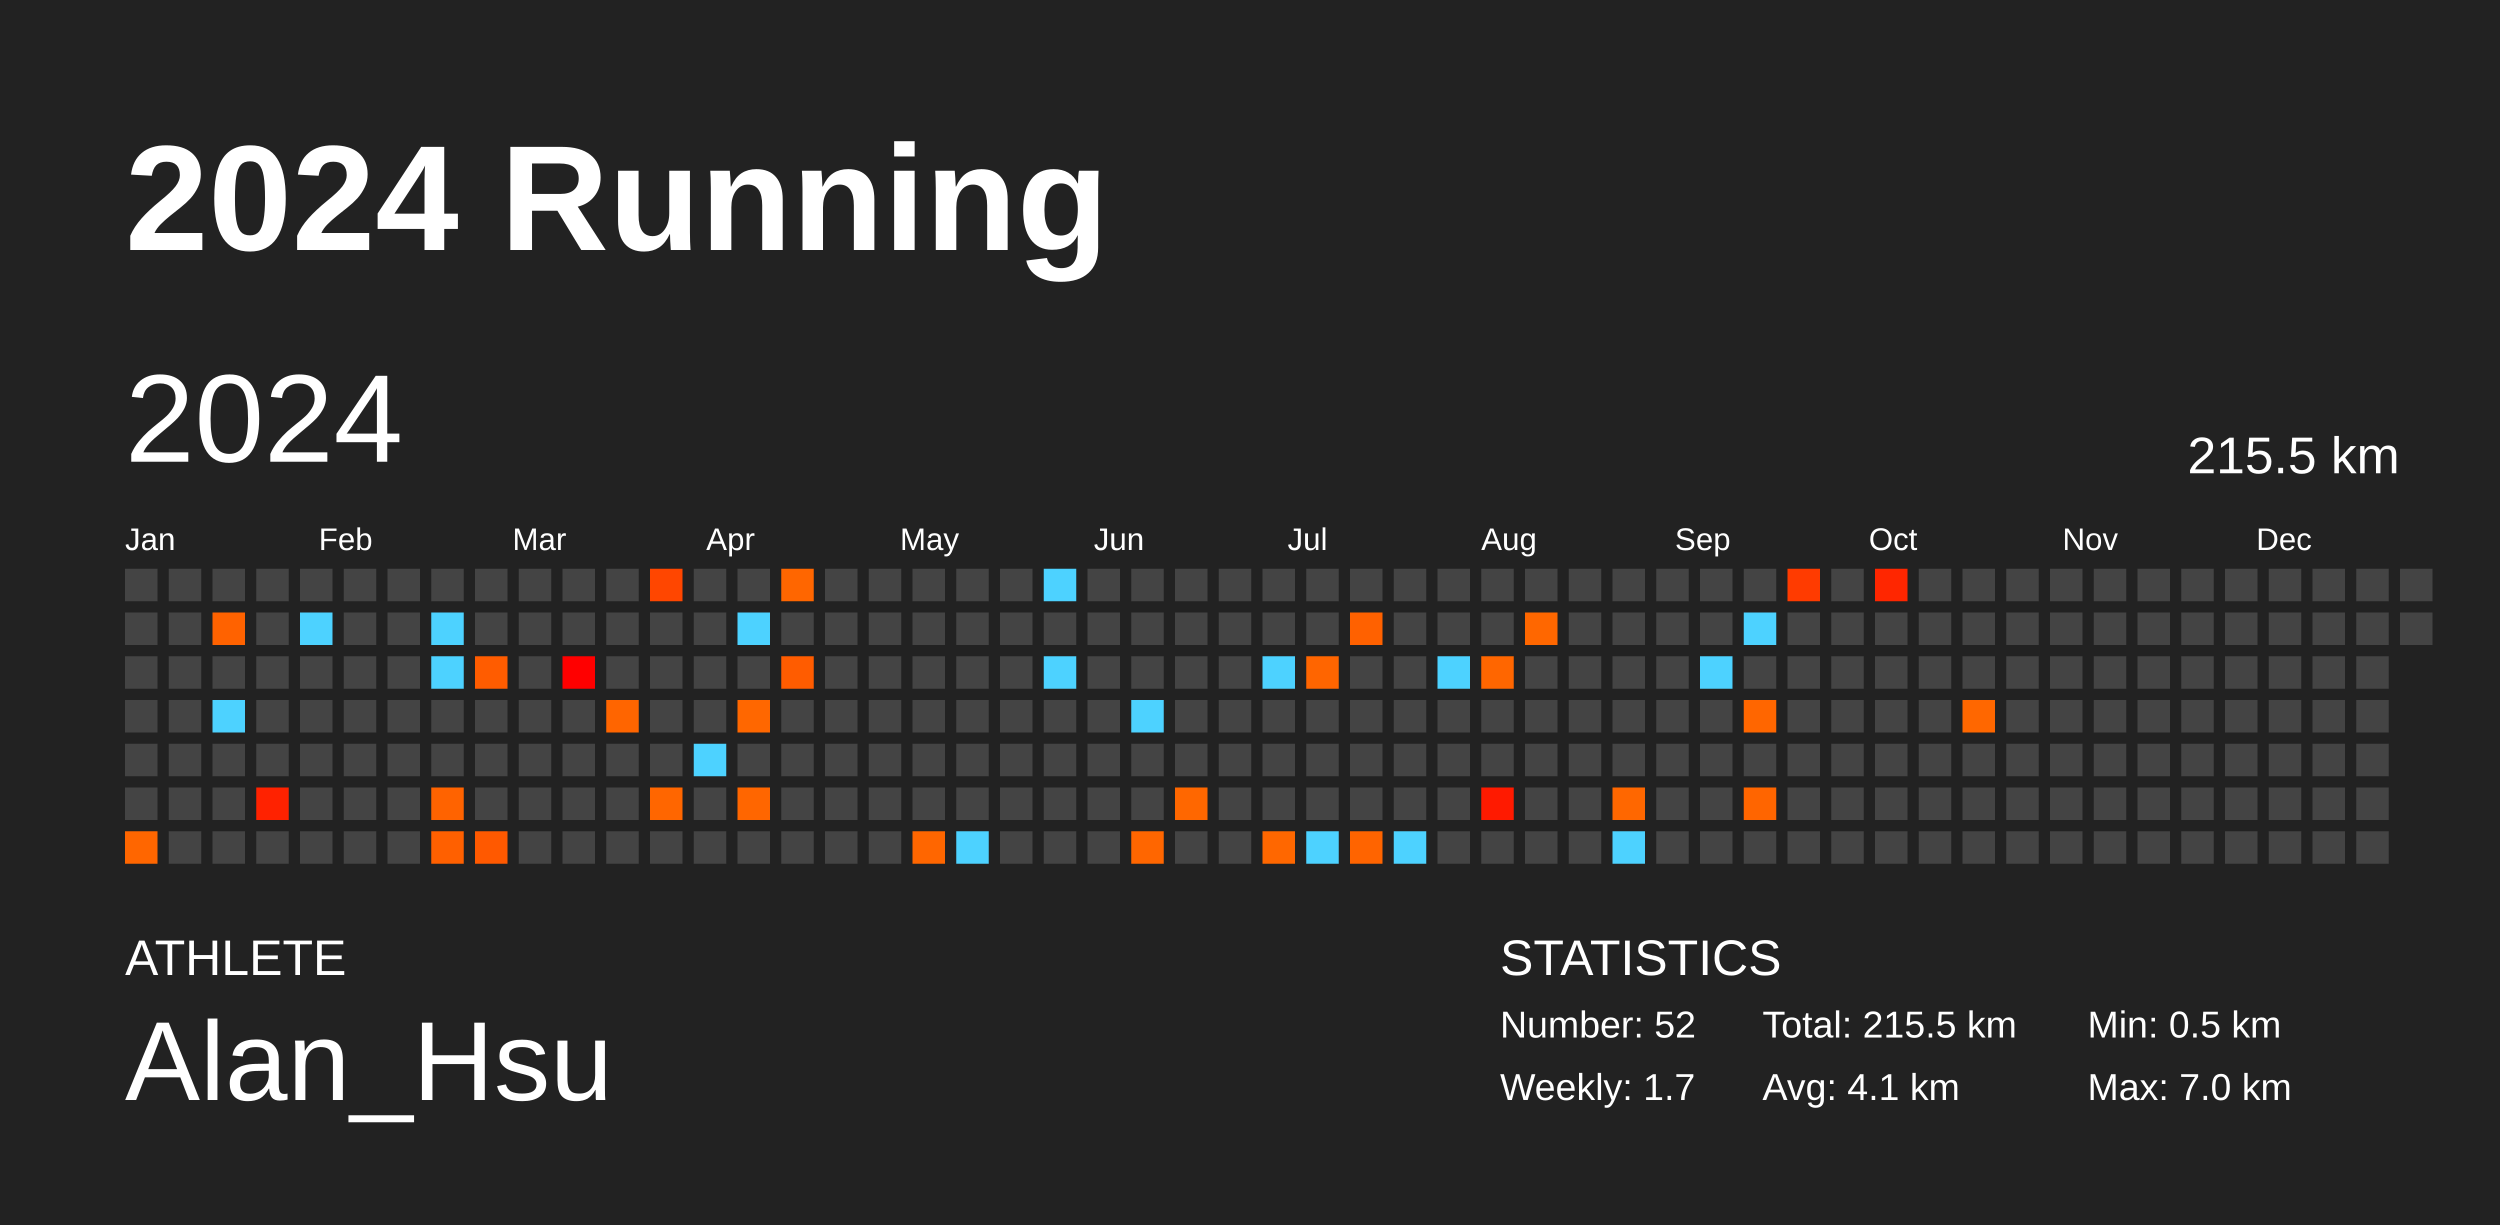
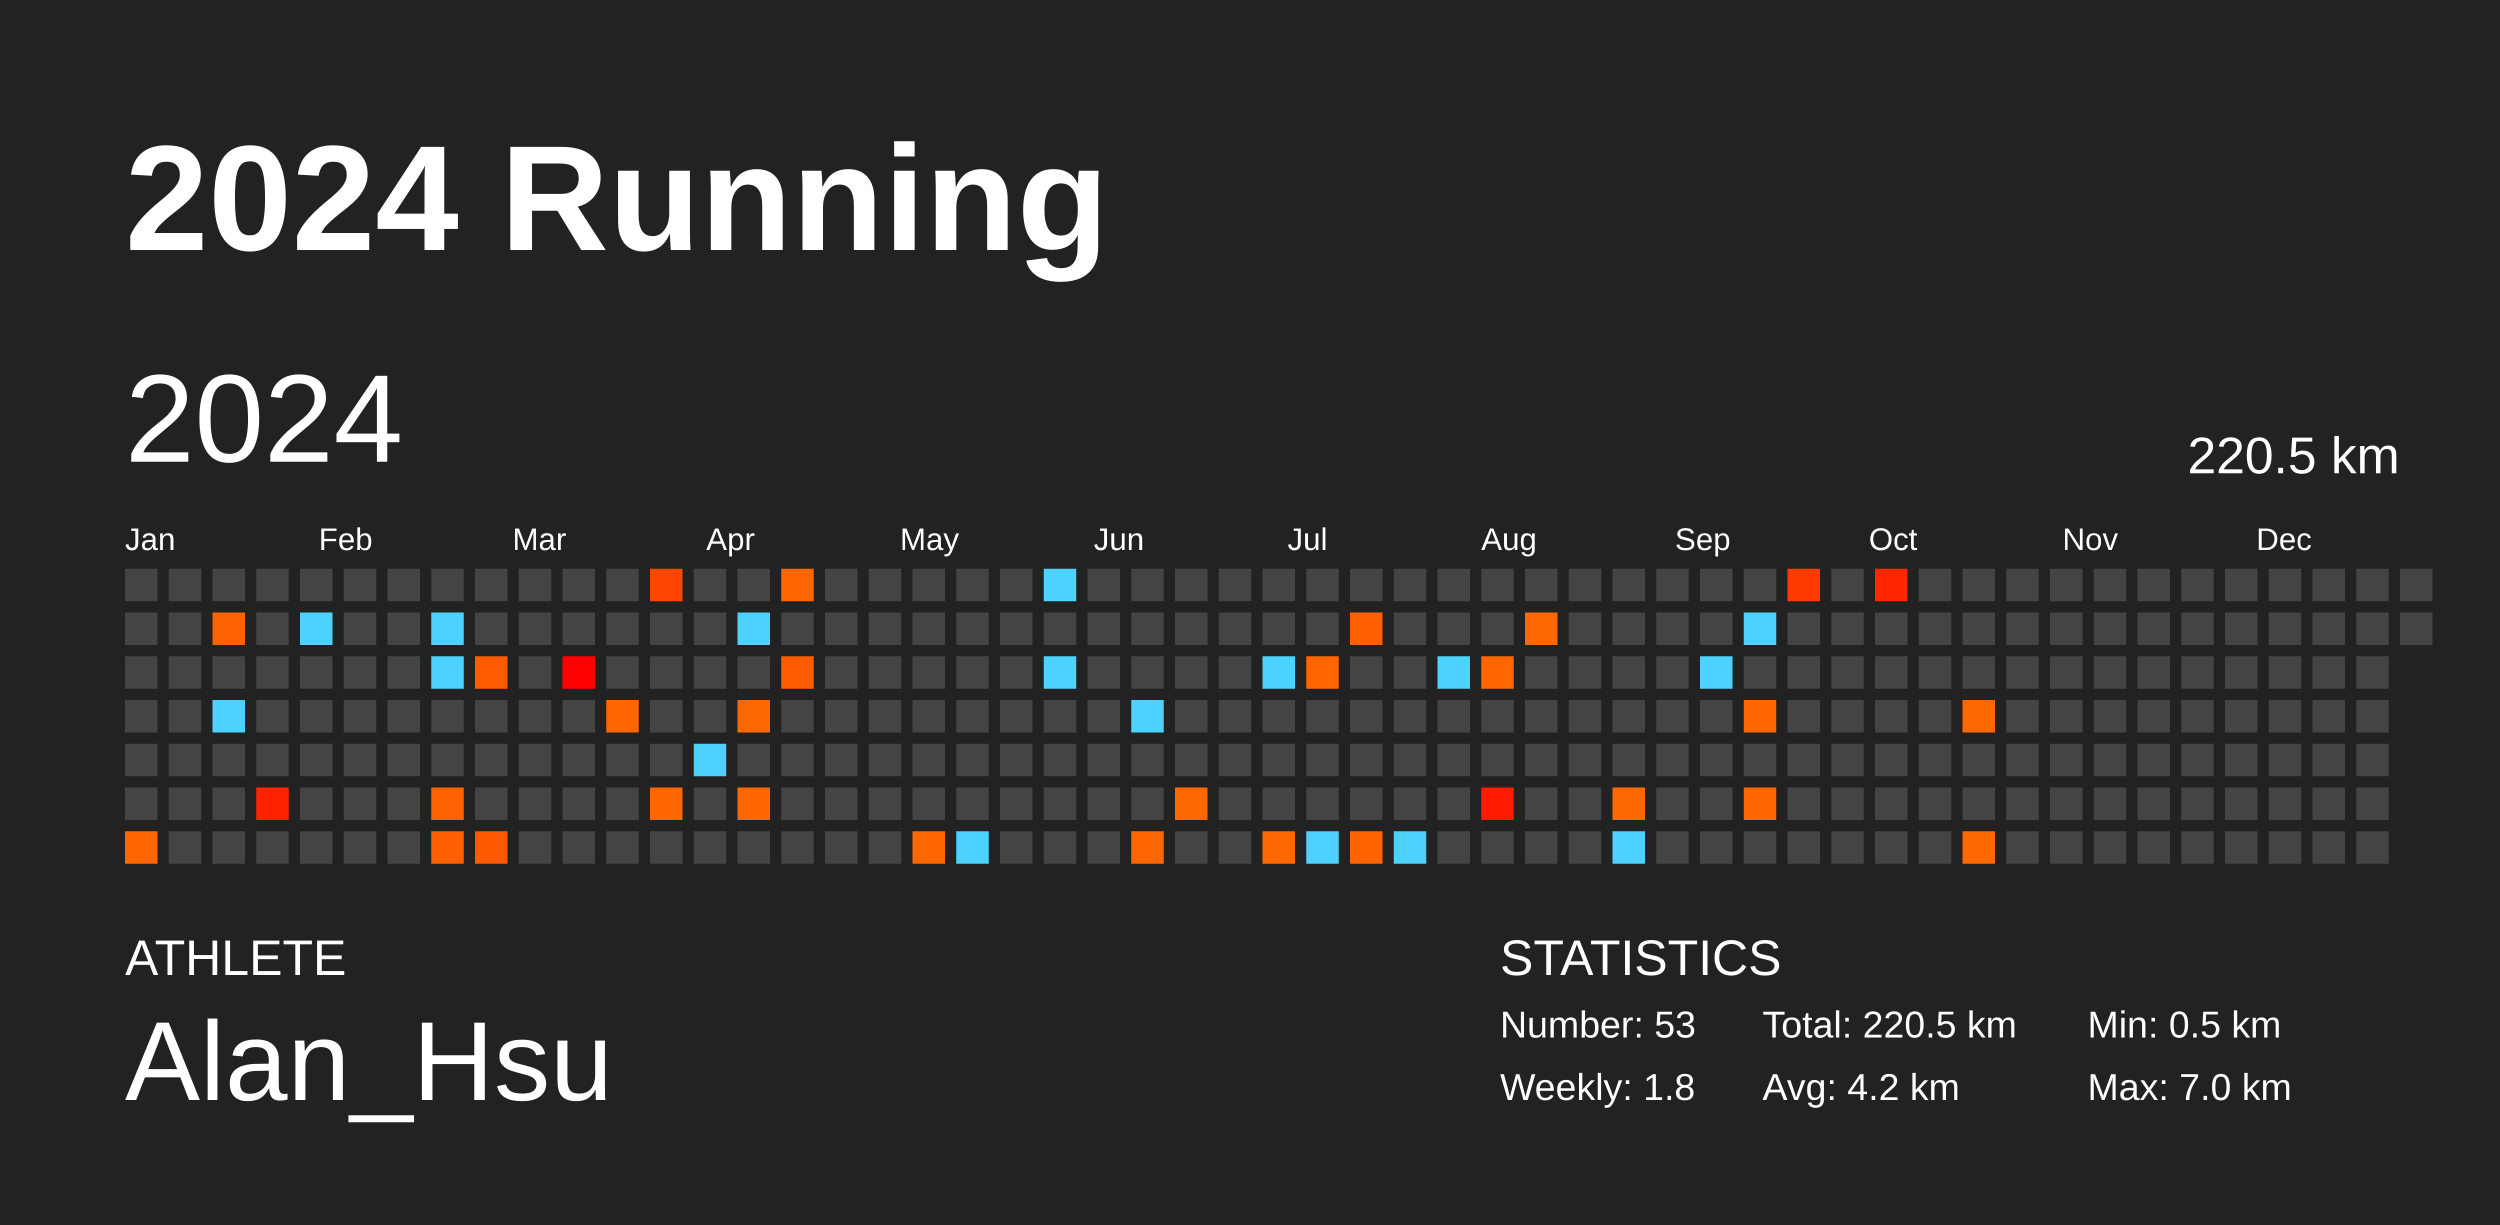
<svg xmlns="http://www.w3.org/2000/svg" baseProfile="full" height="98mm" version="1.1" viewBox="0,0,200,98" width="200mm">
  <defs />
  <rect fill="#222222" height="98" width="200" x="0" y="0" />
  <text fill="#FFFFFF" style="font-size:12px; font-family:Arial; font-weight:bold;" x="10" y="20">2024 Running</text>
  <text fill="#FFFFFF" style="font-size:4px; font-family:Arial" x="10" y="78">ATHLETE</text>
  <text fill="#FFFFFF" style="font-size:9px; font-family:Arial" x="10" y="88">Alan_Hsu</text>
  <text fill="#FFFFFF" style="font-size:4px; font-family:Arial" x="120" y="78">STATISTICS</text>
-   <text fill="#FFFFFF" style="font-size:3px; font-family:Arial" x="120" y="83">Number: 52</text>
-   <text fill="#FFFFFF" style="font-size:3px; font-family:Arial" x="120" y="88">Weekly: 1.7</text>
-   <text fill="#FFFFFF" style="font-size:3px; font-family:Arial" x="141" y="83">Total: 215.5 km</text>
-   <text fill="#FFFFFF" style="font-size:3px; font-family:Arial" x="141" y="88">Avg: 4.1 km</text>
+   <text fill="#FFFFFF" style="font-size:3px; font-family:Arial" x="120" y="83">Number: 53</text>
+   <text fill="#FFFFFF" style="font-size:3px; font-family:Arial" x="120" y="88">Weekly: 1.8</text>
+   <text fill="#FFFFFF" style="font-size:3px; font-family:Arial" x="141" y="83">Total: 220.5 km</text>
+   <text fill="#FFFFFF" style="font-size:3px; font-family:Arial" x="141" y="88">Avg: 4.2 km</text>
  <text fill="#FFFFFF" style="font-size:3px; font-family:Arial" x="167" y="83">Min: 0.5 km</text>
  <text fill="#FFFFFF" style="font-size:3px; font-family:Arial" x="167" y="88">Max: 7.0 km</text>
  <text dominant-baseline="hanging" fill="#FFFFFF" style="font-size:10.0px; font-family:Arial;" x="10" y="30">2024</text>
-   <text dominant-baseline="hanging" fill="#FFFFFF" style="font-size:4.125px; font-family:Arial;" x="175" y="35">215.5 km</text>
+   <text dominant-baseline="hanging" fill="#FFFFFF" style="font-size:4.125px; font-family:Arial;" x="175" y="35">220.5 km</text>
  <text fill="#FFFFFF" style="font-size:2.5px; font-family:Arial" x="10.0" y="44">Jan</text>
  <text fill="#FFFFFF" style="font-size:2.5px; font-family:Arial" x="25.5" y="44">Feb</text>
  <text fill="#FFFFFF" style="font-size:2.5px; font-family:Arial" x="41.0" y="44">Mar</text>
  <text fill="#FFFFFF" style="font-size:2.5px; font-family:Arial" x="56.5" y="44">Apr</text>
  <text fill="#FFFFFF" style="font-size:2.5px; font-family:Arial" x="72.0" y="44">May</text>
  <text fill="#FFFFFF" style="font-size:2.5px; font-family:Arial" x="87.5" y="44">Jun</text>
  <text fill="#FFFFFF" style="font-size:2.5px; font-family:Arial" x="103.0" y="44">Jul</text>
  <text fill="#FFFFFF" style="font-size:2.5px; font-family:Arial" x="118.5" y="44">Aug</text>
  <text fill="#FFFFFF" style="font-size:2.5px; font-family:Arial" x="134.0" y="44">Sep</text>
  <text fill="#FFFFFF" style="font-size:2.5px; font-family:Arial" x="149.5" y="44">Oct</text>
  <text fill="#FFFFFF" style="font-size:2.5px; font-family:Arial" x="165.0" y="44">Nov</text>
  <text fill="#FFFFFF" style="font-size:2.5px; font-family:Arial" x="180.5" y="44">Dec</text>
  <rect fill="#444444" height="2.6" width="2.6" x="10.0" y="45.5" />
  <rect fill="#444444" height="2.6" width="2.6" x="10.0" y="49.0" />
  <rect fill="#444444" height="2.6" width="2.6" x="10.0" y="52.5" />
  <rect fill="#444444" height="2.6" width="2.6" x="10.0" y="56.0" />
  <rect fill="#444444" height="2.6" width="2.6" x="10.0" y="59.5" />
  <rect fill="#444444" height="2.6" width="2.6" x="10.0" y="63.0" />
  <rect fill="#ff6600" height="2.6" width="2.6" x="10.0" y="66.5" />
  <rect fill="#444444" height="2.6" width="2.6" x="13.5" y="45.5" />
  <rect fill="#444444" height="2.6" width="2.6" x="13.5" y="49.0" />
  <rect fill="#444444" height="2.6" width="2.6" x="13.5" y="52.5" />
  <rect fill="#444444" height="2.6" width="2.6" x="13.5" y="56.0" />
  <rect fill="#444444" height="2.6" width="2.6" x="13.5" y="59.5" />
  <rect fill="#444444" height="2.6" width="2.6" x="13.5" y="63.0" />
  <rect fill="#444444" height="2.6" width="2.6" x="13.5" y="66.5" />
  <rect fill="#444444" height="2.6" width="2.6" x="17.0" y="45.5" />
  <rect fill="#ff6200" height="2.6" width="2.6" x="17.0" y="49.0" />
  <rect fill="#444444" height="2.6" width="2.6" x="17.0" y="52.5" />
  <rect fill="#4dd2ff" height="2.6" width="2.6" x="17.0" y="56.0" />
  <rect fill="#444444" height="2.6" width="2.6" x="17.0" y="59.5" />
  <rect fill="#444444" height="2.6" width="2.6" x="17.0" y="63.0" />
  <rect fill="#444444" height="2.6" width="2.6" x="17.0" y="66.5" />
  <rect fill="#444444" height="2.6" width="2.6" x="20.5" y="45.5" />
  <rect fill="#444444" height="2.6" width="2.6" x="20.5" y="49.0" />
  <rect fill="#444444" height="2.6" width="2.6" x="20.5" y="52.5" />
  <rect fill="#444444" height="2.6" width="2.6" x="20.5" y="56.0" />
  <rect fill="#444444" height="2.6" width="2.6" x="20.5" y="59.5" />
  <rect fill="#ff2200" height="2.6" width="2.6" x="20.5" y="63.0" />
  <rect fill="#444444" height="2.6" width="2.6" x="20.5" y="66.5" />
  <rect fill="#444444" height="2.6" width="2.6" x="24.0" y="45.5" />
  <rect fill="#4dd2ff" height="2.6" width="2.6" x="24.0" y="49.0" />
  <rect fill="#444444" height="2.6" width="2.6" x="24.0" y="52.5" />
  <rect fill="#444444" height="2.6" width="2.6" x="24.0" y="56.0" />
  <rect fill="#444444" height="2.6" width="2.6" x="24.0" y="59.5" />
  <rect fill="#444444" height="2.6" width="2.6" x="24.0" y="63.0" />
  <rect fill="#444444" height="2.6" width="2.6" x="24.0" y="66.5" />
  <rect fill="#444444" height="2.6" width="2.6" x="27.5" y="45.5" />
  <rect fill="#444444" height="2.6" width="2.6" x="27.5" y="49.0" />
  <rect fill="#444444" height="2.6" width="2.6" x="27.5" y="52.5" />
  <rect fill="#444444" height="2.6" width="2.6" x="27.5" y="56.0" />
  <rect fill="#444444" height="2.6" width="2.6" x="27.5" y="59.5" />
  <rect fill="#444444" height="2.6" width="2.6" x="27.5" y="63.0" />
  <rect fill="#444444" height="2.6" width="2.6" x="27.5" y="66.5" />
  <rect fill="#444444" height="2.6" width="2.6" x="31.0" y="45.5" />
  <rect fill="#444444" height="2.6" width="2.6" x="31.0" y="49.0" />
  <rect fill="#444444" height="2.6" width="2.6" x="31.0" y="52.5" />
  <rect fill="#444444" height="2.6" width="2.6" x="31.0" y="56.0" />
  <rect fill="#444444" height="2.6" width="2.6" x="31.0" y="59.5" />
  <rect fill="#444444" height="2.6" width="2.6" x="31.0" y="63.0" />
  <rect fill="#444444" height="2.6" width="2.6" x="31.0" y="66.5" />
  <rect fill="#444444" height="2.6" width="2.6" x="34.5" y="45.5" />
  <rect fill="#4dd2ff" height="2.6" width="2.6" x="34.5" y="49.0" />
  <rect fill="#4dd2ff" height="2.6" width="2.6" x="34.5" y="52.5" />
  <rect fill="#444444" height="2.6" width="2.6" x="34.5" y="56.0" />
  <rect fill="#444444" height="2.6" width="2.6" x="34.5" y="59.5" />
  <rect fill="#ff6300" height="2.6" width="2.6" x="34.5" y="63.0" />
  <rect fill="#ff6000" height="2.6" width="2.6" x="34.5" y="66.5" />
  <rect fill="#444444" height="2.6" width="2.6" x="38.0" y="45.5" />
  <rect fill="#444444" height="2.6" width="2.6" x="38.0" y="49.0" />
  <rect fill="#ff5c00" height="2.6" width="2.6" x="38.0" y="52.5" />
  <rect fill="#444444" height="2.6" width="2.6" x="38.0" y="56.0" />
  <rect fill="#444444" height="2.6" width="2.6" x="38.0" y="59.5" />
  <rect fill="#444444" height="2.6" width="2.6" x="38.0" y="63.0" />
  <rect fill="#ff5900" height="2.6" width="2.6" x="38.0" y="66.5" />
  <rect fill="#444444" height="2.6" width="2.6" x="41.5" y="45.5" />
  <rect fill="#444444" height="2.6" width="2.6" x="41.5" y="49.0" />
  <rect fill="#444444" height="2.6" width="2.6" x="41.5" y="52.5" />
  <rect fill="#444444" height="2.6" width="2.6" x="41.5" y="56.0" />
  <rect fill="#444444" height="2.6" width="2.6" x="41.5" y="59.5" />
  <rect fill="#444444" height="2.6" width="2.6" x="41.5" y="63.0" />
  <rect fill="#444444" height="2.6" width="2.6" x="41.5" y="66.5" />
  <rect fill="#444444" height="2.6" width="2.6" x="45.0" y="45.5" />
  <rect fill="#444444" height="2.6" width="2.6" x="45.0" y="49.0" />
  <rect fill="#ff0000" height="2.6" width="2.6" x="45.0" y="52.5" />
  <rect fill="#444444" height="2.6" width="2.6" x="45.0" y="56.0" />
  <rect fill="#444444" height="2.6" width="2.6" x="45.0" y="59.5" />
  <rect fill="#444444" height="2.6" width="2.6" x="45.0" y="63.0" />
  <rect fill="#444444" height="2.6" width="2.6" x="45.0" y="66.5" />
  <rect fill="#444444" height="2.6" width="2.6" x="48.5" y="45.5" />
  <rect fill="#444444" height="2.6" width="2.6" x="48.5" y="49.0" />
  <rect fill="#444444" height="2.6" width="2.6" x="48.5" y="52.5" />
  <rect fill="#ff6500" height="2.6" width="2.6" x="48.5" y="56.0" />
  <rect fill="#444444" height="2.6" width="2.6" x="48.5" y="59.5" />
  <rect fill="#444444" height="2.6" width="2.6" x="48.5" y="63.0" />
  <rect fill="#444444" height="2.6" width="2.6" x="48.5" y="66.5" />
  <rect fill="#ff4600" height="2.6" width="2.6" x="52.0" y="45.5" />
  <rect fill="#444444" height="2.6" width="2.6" x="52.0" y="49.0" />
  <rect fill="#444444" height="2.6" width="2.6" x="52.0" y="52.5" />
  <rect fill="#444444" height="2.6" width="2.6" x="52.0" y="56.0" />
  <rect fill="#444444" height="2.6" width="2.6" x="52.0" y="59.5" />
  <rect fill="#ff6600" height="2.6" width="2.6" x="52.0" y="63.0" />
  <rect fill="#444444" height="2.6" width="2.6" x="52.0" y="66.5" />
  <rect fill="#444444" height="2.6" width="2.6" x="55.5" y="45.5" />
  <rect fill="#444444" height="2.6" width="2.6" x="55.5" y="49.0" />
  <rect fill="#444444" height="2.6" width="2.6" x="55.5" y="52.5" />
  <rect fill="#444444" height="2.6" width="2.6" x="55.5" y="56.0" />
  <rect fill="#4dd2ff" height="2.6" width="2.6" x="55.5" y="59.5" />
  <rect fill="#444444" height="2.6" width="2.6" x="55.5" y="63.0" />
  <rect fill="#444444" height="2.6" width="2.6" x="55.5" y="66.5" />
  <rect fill="#444444" height="2.6" width="2.6" x="59.0" y="45.5" />
  <rect fill="#4dd2ff" height="2.6" width="2.6" x="59.0" y="49.0" />
  <rect fill="#444444" height="2.6" width="2.6" x="59.0" y="52.5" />
  <rect fill="#ff6700" height="2.6" width="2.6" x="59.0" y="56.0" />
  <rect fill="#444444" height="2.6" width="2.6" x="59.0" y="59.5" />
  <rect fill="#ff6600" height="2.6" width="2.6" x="59.0" y="63.0" />
  <rect fill="#444444" height="2.6" width="2.6" x="59.0" y="66.5" />
  <rect fill="#ff6600" height="2.6" width="2.6" x="62.5" y="45.5" />
  <rect fill="#444444" height="2.6" width="2.6" x="62.5" y="49.0" />
  <rect fill="#ff5c00" height="2.6" width="2.6" x="62.5" y="52.5" />
  <rect fill="#444444" height="2.6" width="2.6" x="62.5" y="56.0" />
  <rect fill="#444444" height="2.6" width="2.6" x="62.5" y="59.5" />
  <rect fill="#444444" height="2.6" width="2.6" x="62.5" y="63.0" />
  <rect fill="#444444" height="2.6" width="2.6" x="62.5" y="66.5" />
  <rect fill="#444444" height="2.6" width="2.6" x="66.0" y="45.5" />
  <rect fill="#444444" height="2.6" width="2.6" x="66.0" y="49.0" />
  <rect fill="#444444" height="2.6" width="2.6" x="66.0" y="52.5" />
  <rect fill="#444444" height="2.6" width="2.6" x="66.0" y="56.0" />
  <rect fill="#444444" height="2.6" width="2.6" x="66.0" y="59.5" />
  <rect fill="#444444" height="2.6" width="2.6" x="66.0" y="63.0" />
  <rect fill="#444444" height="2.6" width="2.6" x="66.0" y="66.5" />
  <rect fill="#444444" height="2.6" width="2.6" x="69.5" y="45.5" />
  <rect fill="#444444" height="2.6" width="2.6" x="69.5" y="49.0" />
  <rect fill="#444444" height="2.6" width="2.6" x="69.5" y="52.5" />
  <rect fill="#444444" height="2.6" width="2.6" x="69.5" y="56.0" />
  <rect fill="#444444" height="2.6" width="2.6" x="69.5" y="59.5" />
  <rect fill="#444444" height="2.6" width="2.6" x="69.5" y="63.0" />
  <rect fill="#444444" height="2.6" width="2.6" x="69.5" y="66.5" />
  <rect fill="#444444" height="2.6" width="2.6" x="73.0" y="45.5" />
  <rect fill="#444444" height="2.6" width="2.6" x="73.0" y="49.0" />
  <rect fill="#444444" height="2.6" width="2.6" x="73.0" y="52.5" />
  <rect fill="#444444" height="2.6" width="2.6" x="73.0" y="56.0" />
  <rect fill="#444444" height="2.6" width="2.6" x="73.0" y="59.5" />
  <rect fill="#444444" height="2.6" width="2.6" x="73.0" y="63.0" />
  <rect fill="#ff6600" height="2.6" width="2.6" x="73.0" y="66.5" />
  <rect fill="#444444" height="2.6" width="2.6" x="76.5" y="45.5" />
  <rect fill="#444444" height="2.6" width="2.6" x="76.5" y="49.0" />
  <rect fill="#444444" height="2.6" width="2.6" x="76.5" y="52.5" />
  <rect fill="#444444" height="2.6" width="2.6" x="76.5" y="56.0" />
  <rect fill="#444444" height="2.6" width="2.6" x="76.5" y="59.5" />
  <rect fill="#444444" height="2.6" width="2.6" x="76.5" y="63.0" />
  <rect fill="#4dd2ff" height="2.6" width="2.6" x="76.5" y="66.5" />
  <rect fill="#444444" height="2.6" width="2.6" x="80.0" y="45.5" />
  <rect fill="#444444" height="2.6" width="2.6" x="80.0" y="49.0" />
  <rect fill="#444444" height="2.6" width="2.6" x="80.0" y="52.5" />
  <rect fill="#444444" height="2.6" width="2.6" x="80.0" y="56.0" />
  <rect fill="#444444" height="2.6" width="2.6" x="80.0" y="59.5" />
  <rect fill="#444444" height="2.6" width="2.6" x="80.0" y="63.0" />
  <rect fill="#444444" height="2.6" width="2.6" x="80.0" y="66.5" />
  <rect fill="#4dd2ff" height="2.6" width="2.6" x="83.5" y="45.5" />
  <rect fill="#444444" height="2.6" width="2.6" x="83.5" y="49.0" />
  <rect fill="#4dd2ff" height="2.6" width="2.6" x="83.5" y="52.5" />
  <rect fill="#444444" height="2.6" width="2.6" x="83.5" y="56.0" />
  <rect fill="#444444" height="2.6" width="2.6" x="83.5" y="59.5" />
  <rect fill="#444444" height="2.6" width="2.6" x="83.5" y="63.0" />
  <rect fill="#444444" height="2.6" width="2.6" x="83.5" y="66.5" />
  <rect fill="#444444" height="2.6" width="2.6" x="87.0" y="45.5" />
  <rect fill="#444444" height="2.6" width="2.6" x="87.0" y="49.0" />
  <rect fill="#444444" height="2.6" width="2.6" x="87.0" y="52.5" />
  <rect fill="#444444" height="2.6" width="2.6" x="87.0" y="56.0" />
  <rect fill="#444444" height="2.6" width="2.6" x="87.0" y="59.5" />
  <rect fill="#444444" height="2.6" width="2.6" x="87.0" y="63.0" />
  <rect fill="#444444" height="2.6" width="2.6" x="87.0" y="66.5" />
  <rect fill="#444444" height="2.6" width="2.6" x="90.5" y="45.5" />
  <rect fill="#444444" height="2.6" width="2.6" x="90.5" y="49.0" />
  <rect fill="#444444" height="2.6" width="2.6" x="90.5" y="52.5" />
  <rect fill="#4dd2ff" height="2.6" width="2.6" x="90.5" y="56.0" />
  <rect fill="#444444" height="2.6" width="2.6" x="90.5" y="59.5" />
  <rect fill="#444444" height="2.6" width="2.6" x="90.5" y="63.0" />
  <rect fill="#ff6600" height="2.6" width="2.6" x="90.5" y="66.5" />
  <rect fill="#444444" height="2.6" width="2.6" x="94.0" y="45.5" />
  <rect fill="#444444" height="2.6" width="2.6" x="94.0" y="49.0" />
  <rect fill="#444444" height="2.6" width="2.6" x="94.0" y="52.5" />
  <rect fill="#444444" height="2.6" width="2.6" x="94.0" y="56.0" />
  <rect fill="#444444" height="2.6" width="2.6" x="94.0" y="59.5" />
  <rect fill="#ff6700" height="2.6" width="2.6" x="94.0" y="63.0" />
  <rect fill="#444444" height="2.6" width="2.6" x="94.0" y="66.5" />
  <rect fill="#444444" height="2.6" width="2.6" x="97.5" y="45.5" />
  <rect fill="#444444" height="2.6" width="2.6" x="97.5" y="49.0" />
  <rect fill="#444444" height="2.6" width="2.6" x="97.5" y="52.5" />
  <rect fill="#444444" height="2.6" width="2.6" x="97.5" y="56.0" />
  <rect fill="#444444" height="2.6" width="2.6" x="97.5" y="59.5" />
  <rect fill="#444444" height="2.6" width="2.6" x="97.5" y="63.0" />
  <rect fill="#444444" height="2.6" width="2.6" x="97.5" y="66.5" />
  <rect fill="#444444" height="2.6" width="2.6" x="101.0" y="45.5" />
  <rect fill="#444444" height="2.6" width="2.6" x="101.0" y="49.0" />
  <rect fill="#4dd2ff" height="2.6" width="2.6" x="101.0" y="52.5" />
  <rect fill="#444444" height="2.6" width="2.6" x="101.0" y="56.0" />
  <rect fill="#444444" height="2.6" width="2.6" x="101.0" y="59.5" />
  <rect fill="#444444" height="2.6" width="2.6" x="101.0" y="63.0" />
  <rect fill="#ff6700" height="2.6" width="2.6" x="101.0" y="66.5" />
  <rect fill="#444444" height="2.6" width="2.6" x="104.5" y="45.5" />
  <rect fill="#444444" height="2.6" width="2.6" x="104.5" y="49.0" />
  <rect fill="#ff6500" height="2.6" width="2.6" x="104.5" y="52.5" />
  <rect fill="#444444" height="2.6" width="2.6" x="104.5" y="56.0" />
  <rect fill="#444444" height="2.6" width="2.6" x="104.5" y="59.5" />
  <rect fill="#444444" height="2.6" width="2.6" x="104.5" y="63.0" />
  <rect fill="#4dd2ff" height="2.6" width="2.6" x="104.5" y="66.5" />
  <rect fill="#444444" height="2.6" width="2.6" x="108.0" y="45.5" />
  <rect fill="#ff6100" height="2.6" width="2.6" x="108.0" y="49.0" />
  <rect fill="#444444" height="2.6" width="2.6" x="108.0" y="52.5" />
  <rect fill="#444444" height="2.6" width="2.6" x="108.0" y="56.0" />
  <rect fill="#444444" height="2.6" width="2.6" x="108.0" y="59.5" />
  <rect fill="#444444" height="2.6" width="2.6" x="108.0" y="63.0" />
  <rect fill="#ff6400" height="2.6" width="2.6" x="108.0" y="66.5" />
  <rect fill="#444444" height="2.6" width="2.6" x="111.5" y="45.5" />
  <rect fill="#444444" height="2.6" width="2.6" x="111.5" y="49.0" />
  <rect fill="#444444" height="2.6" width="2.6" x="111.5" y="52.5" />
  <rect fill="#444444" height="2.6" width="2.6" x="111.5" y="56.0" />
  <rect fill="#444444" height="2.6" width="2.6" x="111.5" y="59.5" />
  <rect fill="#444444" height="2.6" width="2.6" x="111.5" y="63.0" />
  <rect fill="#4dd2ff" height="2.6" width="2.6" x="111.5" y="66.5" />
  <rect fill="#444444" height="2.6" width="2.6" x="115.0" y="45.5" />
  <rect fill="#444444" height="2.6" width="2.6" x="115.0" y="49.0" />
  <rect fill="#4dd2ff" height="2.6" width="2.6" x="115.0" y="52.5" />
  <rect fill="#444444" height="2.6" width="2.6" x="115.0" y="56.0" />
  <rect fill="#444444" height="2.6" width="2.6" x="115.0" y="59.5" />
  <rect fill="#444444" height="2.6" width="2.6" x="115.0" y="63.0" />
  <rect fill="#444444" height="2.6" width="2.6" x="115.0" y="66.5" />
  <rect fill="#444444" height="2.6" width="2.6" x="118.5" y="45.5" />
  <rect fill="#444444" height="2.6" width="2.6" x="118.5" y="49.0" />
  <rect fill="#ff6600" height="2.6" width="2.6" x="118.5" y="52.5" />
  <rect fill="#444444" height="2.6" width="2.6" x="118.5" y="56.0" />
  <rect fill="#444444" height="2.6" width="2.6" x="118.5" y="59.5" />
  <rect fill="#ff1a00" height="2.6" width="2.6" x="118.5" y="63.0" />
  <rect fill="#444444" height="2.6" width="2.6" x="118.5" y="66.5" />
  <rect fill="#444444" height="2.6" width="2.6" x="122.0" y="45.5" />
  <rect fill="#ff6700" height="2.6" width="2.6" x="122.0" y="49.0" />
  <rect fill="#444444" height="2.6" width="2.6" x="122.0" y="52.5" />
  <rect fill="#444444" height="2.6" width="2.6" x="122.0" y="56.0" />
  <rect fill="#444444" height="2.6" width="2.6" x="122.0" y="59.5" />
  <rect fill="#444444" height="2.6" width="2.6" x="122.0" y="63.0" />
  <rect fill="#444444" height="2.6" width="2.6" x="122.0" y="66.5" />
  <rect fill="#444444" height="2.6" width="2.6" x="125.5" y="45.5" />
  <rect fill="#444444" height="2.6" width="2.6" x="125.5" y="49.0" />
  <rect fill="#444444" height="2.6" width="2.6" x="125.5" y="52.5" />
  <rect fill="#444444" height="2.6" width="2.6" x="125.5" y="56.0" />
  <rect fill="#444444" height="2.6" width="2.6" x="125.5" y="59.5" />
  <rect fill="#444444" height="2.6" width="2.6" x="125.5" y="63.0" />
  <rect fill="#444444" height="2.6" width="2.6" x="125.5" y="66.5" />
  <rect fill="#444444" height="2.6" width="2.6" x="129.0" y="45.5" />
  <rect fill="#444444" height="2.6" width="2.6" x="129.0" y="49.0" />
  <rect fill="#444444" height="2.6" width="2.6" x="129.0" y="52.5" />
  <rect fill="#444444" height="2.6" width="2.6" x="129.0" y="56.0" />
  <rect fill="#444444" height="2.6" width="2.6" x="129.0" y="59.5" />
  <rect fill="#ff6700" height="2.6" width="2.6" x="129.0" y="63.0" />
  <rect fill="#4dd2ff" height="2.6" width="2.6" x="129.0" y="66.5" />
  <rect fill="#444444" height="2.6" width="2.6" x="132.5" y="45.5" />
  <rect fill="#444444" height="2.6" width="2.6" x="132.5" y="49.0" />
  <rect fill="#444444" height="2.6" width="2.6" x="132.5" y="52.5" />
  <rect fill="#444444" height="2.6" width="2.6" x="132.5" y="56.0" />
  <rect fill="#444444" height="2.6" width="2.6" x="132.5" y="59.5" />
  <rect fill="#444444" height="2.6" width="2.6" x="132.5" y="63.0" />
  <rect fill="#444444" height="2.6" width="2.6" x="132.5" y="66.5" />
  <rect fill="#444444" height="2.6" width="2.6" x="136.0" y="45.5" />
  <rect fill="#444444" height="2.6" width="2.6" x="136.0" y="49.0" />
  <rect fill="#4dd2ff" height="2.6" width="2.6" x="136.0" y="52.5" />
  <rect fill="#444444" height="2.6" width="2.6" x="136.0" y="56.0" />
  <rect fill="#444444" height="2.6" width="2.6" x="136.0" y="59.5" />
  <rect fill="#444444" height="2.6" width="2.6" x="136.0" y="63.0" />
  <rect fill="#444444" height="2.6" width="2.6" x="136.0" y="66.5" />
  <rect fill="#444444" height="2.6" width="2.6" x="139.5" y="45.5" />
  <rect fill="#4dd2ff" height="2.6" width="2.6" x="139.5" y="49.0" />
  <rect fill="#444444" height="2.6" width="2.6" x="139.5" y="52.5" />
  <rect fill="#ff6600" height="2.6" width="2.6" x="139.5" y="56.0" />
  <rect fill="#444444" height="2.6" width="2.6" x="139.5" y="59.5" />
  <rect fill="#ff6500" height="2.6" width="2.6" x="139.5" y="63.0" />
  <rect fill="#444444" height="2.6" width="2.6" x="139.5" y="66.5" />
  <rect fill="#ff3b00" height="2.6" width="2.6" x="143.0" y="45.5" />
  <rect fill="#444444" height="2.6" width="2.6" x="143.0" y="49.0" />
  <rect fill="#444444" height="2.6" width="2.6" x="143.0" y="52.5" />
  <rect fill="#444444" height="2.6" width="2.6" x="143.0" y="56.0" />
  <rect fill="#444444" height="2.6" width="2.6" x="143.0" y="59.5" />
  <rect fill="#444444" height="2.6" width="2.6" x="143.0" y="63.0" />
  <rect fill="#444444" height="2.6" width="2.6" x="143.0" y="66.5" />
  <rect fill="#444444" height="2.6" width="2.6" x="146.5" y="45.5" />
  <rect fill="#444444" height="2.6" width="2.6" x="146.5" y="49.0" />
  <rect fill="#444444" height="2.6" width="2.6" x="146.5" y="52.5" />
  <rect fill="#444444" height="2.6" width="2.6" x="146.5" y="56.0" />
  <rect fill="#444444" height="2.6" width="2.6" x="146.5" y="59.5" />
  <rect fill="#444444" height="2.6" width="2.6" x="146.5" y="63.0" />
  <rect fill="#444444" height="2.6" width="2.6" x="146.5" y="66.5" />
  <rect fill="#ff2600" height="2.6" width="2.6" x="150.0" y="45.5" />
  <rect fill="#444444" height="2.6" width="2.6" x="150.0" y="49.0" />
  <rect fill="#444444" height="2.6" width="2.6" x="150.0" y="52.5" />
  <rect fill="#444444" height="2.6" width="2.6" x="150.0" y="56.0" />
  <rect fill="#444444" height="2.6" width="2.6" x="150.0" y="59.5" />
  <rect fill="#444444" height="2.6" width="2.6" x="150.0" y="63.0" />
  <rect fill="#444444" height="2.6" width="2.6" x="150.0" y="66.5" />
  <rect fill="#444444" height="2.6" width="2.6" x="153.5" y="45.5" />
  <rect fill="#444444" height="2.6" width="2.6" x="153.5" y="49.0" />
  <rect fill="#444444" height="2.6" width="2.6" x="153.5" y="52.5" />
  <rect fill="#444444" height="2.6" width="2.6" x="153.5" y="56.0" />
  <rect fill="#444444" height="2.6" width="2.6" x="153.5" y="59.5" />
  <rect fill="#444444" height="2.6" width="2.6" x="153.5" y="63.0" />
  <rect fill="#444444" height="2.6" width="2.6" x="153.5" y="66.5" />
  <rect fill="#444444" height="2.6" width="2.6" x="157.0" y="45.5" />
  <rect fill="#444444" height="2.6" width="2.6" x="157.0" y="49.0" />
  <rect fill="#444444" height="2.6" width="2.6" x="157.0" y="52.5" />
  <rect fill="#ff6700" height="2.6" width="2.6" x="157.0" y="56.0" />
  <rect fill="#444444" height="2.6" width="2.6" x="157.0" y="59.5" />
  <rect fill="#444444" height="2.6" width="2.6" x="157.0" y="63.0" />
-   <rect fill="#444444" height="2.6" width="2.6" x="157.0" y="66.5" />
+   <rect fill="#ff6700" height="2.6" width="2.6" x="157.0" y="66.5" />
  <rect fill="#444444" height="2.6" width="2.6" x="160.5" y="45.5" />
  <rect fill="#444444" height="2.6" width="2.6" x="160.5" y="49.0" />
  <rect fill="#444444" height="2.6" width="2.6" x="160.5" y="52.5" />
  <rect fill="#444444" height="2.6" width="2.6" x="160.5" y="56.0" />
  <rect fill="#444444" height="2.6" width="2.6" x="160.5" y="59.5" />
  <rect fill="#444444" height="2.6" width="2.6" x="160.5" y="63.0" />
  <rect fill="#444444" height="2.6" width="2.6" x="160.5" y="66.5" />
  <rect fill="#444444" height="2.6" width="2.6" x="164.0" y="45.5" />
  <rect fill="#444444" height="2.6" width="2.6" x="164.0" y="49.0" />
  <rect fill="#444444" height="2.6" width="2.6" x="164.0" y="52.5" />
  <rect fill="#444444" height="2.6" width="2.6" x="164.0" y="56.0" />
  <rect fill="#444444" height="2.6" width="2.6" x="164.0" y="59.5" />
  <rect fill="#444444" height="2.6" width="2.6" x="164.0" y="63.0" />
  <rect fill="#444444" height="2.6" width="2.6" x="164.0" y="66.5" />
  <rect fill="#444444" height="2.6" width="2.6" x="167.5" y="45.5" />
  <rect fill="#444444" height="2.6" width="2.6" x="167.5" y="49.0" />
  <rect fill="#444444" height="2.6" width="2.6" x="167.5" y="52.5" />
  <rect fill="#444444" height="2.6" width="2.6" x="167.5" y="56.0" />
  <rect fill="#444444" height="2.6" width="2.6" x="167.5" y="59.5" />
  <rect fill="#444444" height="2.6" width="2.6" x="167.5" y="63.0" />
  <rect fill="#444444" height="2.6" width="2.6" x="167.5" y="66.5" />
  <rect fill="#444444" height="2.6" width="2.6" x="171.0" y="45.5" />
  <rect fill="#444444" height="2.6" width="2.6" x="171.0" y="49.0" />
  <rect fill="#444444" height="2.6" width="2.6" x="171.0" y="52.5" />
  <rect fill="#444444" height="2.6" width="2.6" x="171.0" y="56.0" />
  <rect fill="#444444" height="2.6" width="2.6" x="171.0" y="59.5" />
  <rect fill="#444444" height="2.6" width="2.6" x="171.0" y="63.0" />
  <rect fill="#444444" height="2.6" width="2.6" x="171.0" y="66.5" />
  <rect fill="#444444" height="2.6" width="2.6" x="174.5" y="45.5" />
  <rect fill="#444444" height="2.6" width="2.6" x="174.5" y="49.0" />
  <rect fill="#444444" height="2.6" width="2.6" x="174.5" y="52.5" />
  <rect fill="#444444" height="2.6" width="2.6" x="174.5" y="56.0" />
  <rect fill="#444444" height="2.6" width="2.6" x="174.5" y="59.5" />
  <rect fill="#444444" height="2.6" width="2.6" x="174.5" y="63.0" />
  <rect fill="#444444" height="2.6" width="2.6" x="174.5" y="66.5" />
  <rect fill="#444444" height="2.6" width="2.6" x="178.0" y="45.5" />
  <rect fill="#444444" height="2.6" width="2.6" x="178.0" y="49.0" />
  <rect fill="#444444" height="2.6" width="2.6" x="178.0" y="52.5" />
  <rect fill="#444444" height="2.6" width="2.6" x="178.0" y="56.0" />
  <rect fill="#444444" height="2.6" width="2.6" x="178.0" y="59.5" />
  <rect fill="#444444" height="2.6" width="2.6" x="178.0" y="63.0" />
  <rect fill="#444444" height="2.6" width="2.6" x="178.0" y="66.5" />
  <rect fill="#444444" height="2.6" width="2.6" x="181.5" y="45.5" />
  <rect fill="#444444" height="2.6" width="2.6" x="181.5" y="49.0" />
  <rect fill="#444444" height="2.6" width="2.6" x="181.5" y="52.5" />
  <rect fill="#444444" height="2.6" width="2.6" x="181.5" y="56.0" />
  <rect fill="#444444" height="2.6" width="2.6" x="181.5" y="59.5" />
  <rect fill="#444444" height="2.6" width="2.6" x="181.5" y="63.0" />
  <rect fill="#444444" height="2.6" width="2.6" x="181.5" y="66.5" />
  <rect fill="#444444" height="2.6" width="2.6" x="185.0" y="45.5" />
  <rect fill="#444444" height="2.6" width="2.6" x="185.0" y="49.0" />
  <rect fill="#444444" height="2.6" width="2.6" x="185.0" y="52.5" />
  <rect fill="#444444" height="2.6" width="2.6" x="185.0" y="56.0" />
  <rect fill="#444444" height="2.6" width="2.6" x="185.0" y="59.5" />
  <rect fill="#444444" height="2.6" width="2.6" x="185.0" y="63.0" />
  <rect fill="#444444" height="2.6" width="2.6" x="185.0" y="66.5" />
  <rect fill="#444444" height="2.6" width="2.6" x="188.5" y="45.5" />
  <rect fill="#444444" height="2.6" width="2.6" x="188.5" y="49.0" />
  <rect fill="#444444" height="2.6" width="2.6" x="188.5" y="52.5" />
  <rect fill="#444444" height="2.6" width="2.6" x="188.5" y="56.0" />
  <rect fill="#444444" height="2.6" width="2.6" x="188.5" y="59.5" />
  <rect fill="#444444" height="2.6" width="2.6" x="188.5" y="63.0" />
  <rect fill="#444444" height="2.6" width="2.6" x="188.5" y="66.5" />
  <rect fill="#444444" height="2.6" width="2.6" x="192.0" y="45.5" />
  <rect fill="#444444" height="2.6" width="2.6" x="192.0" y="49.0" />
</svg>
